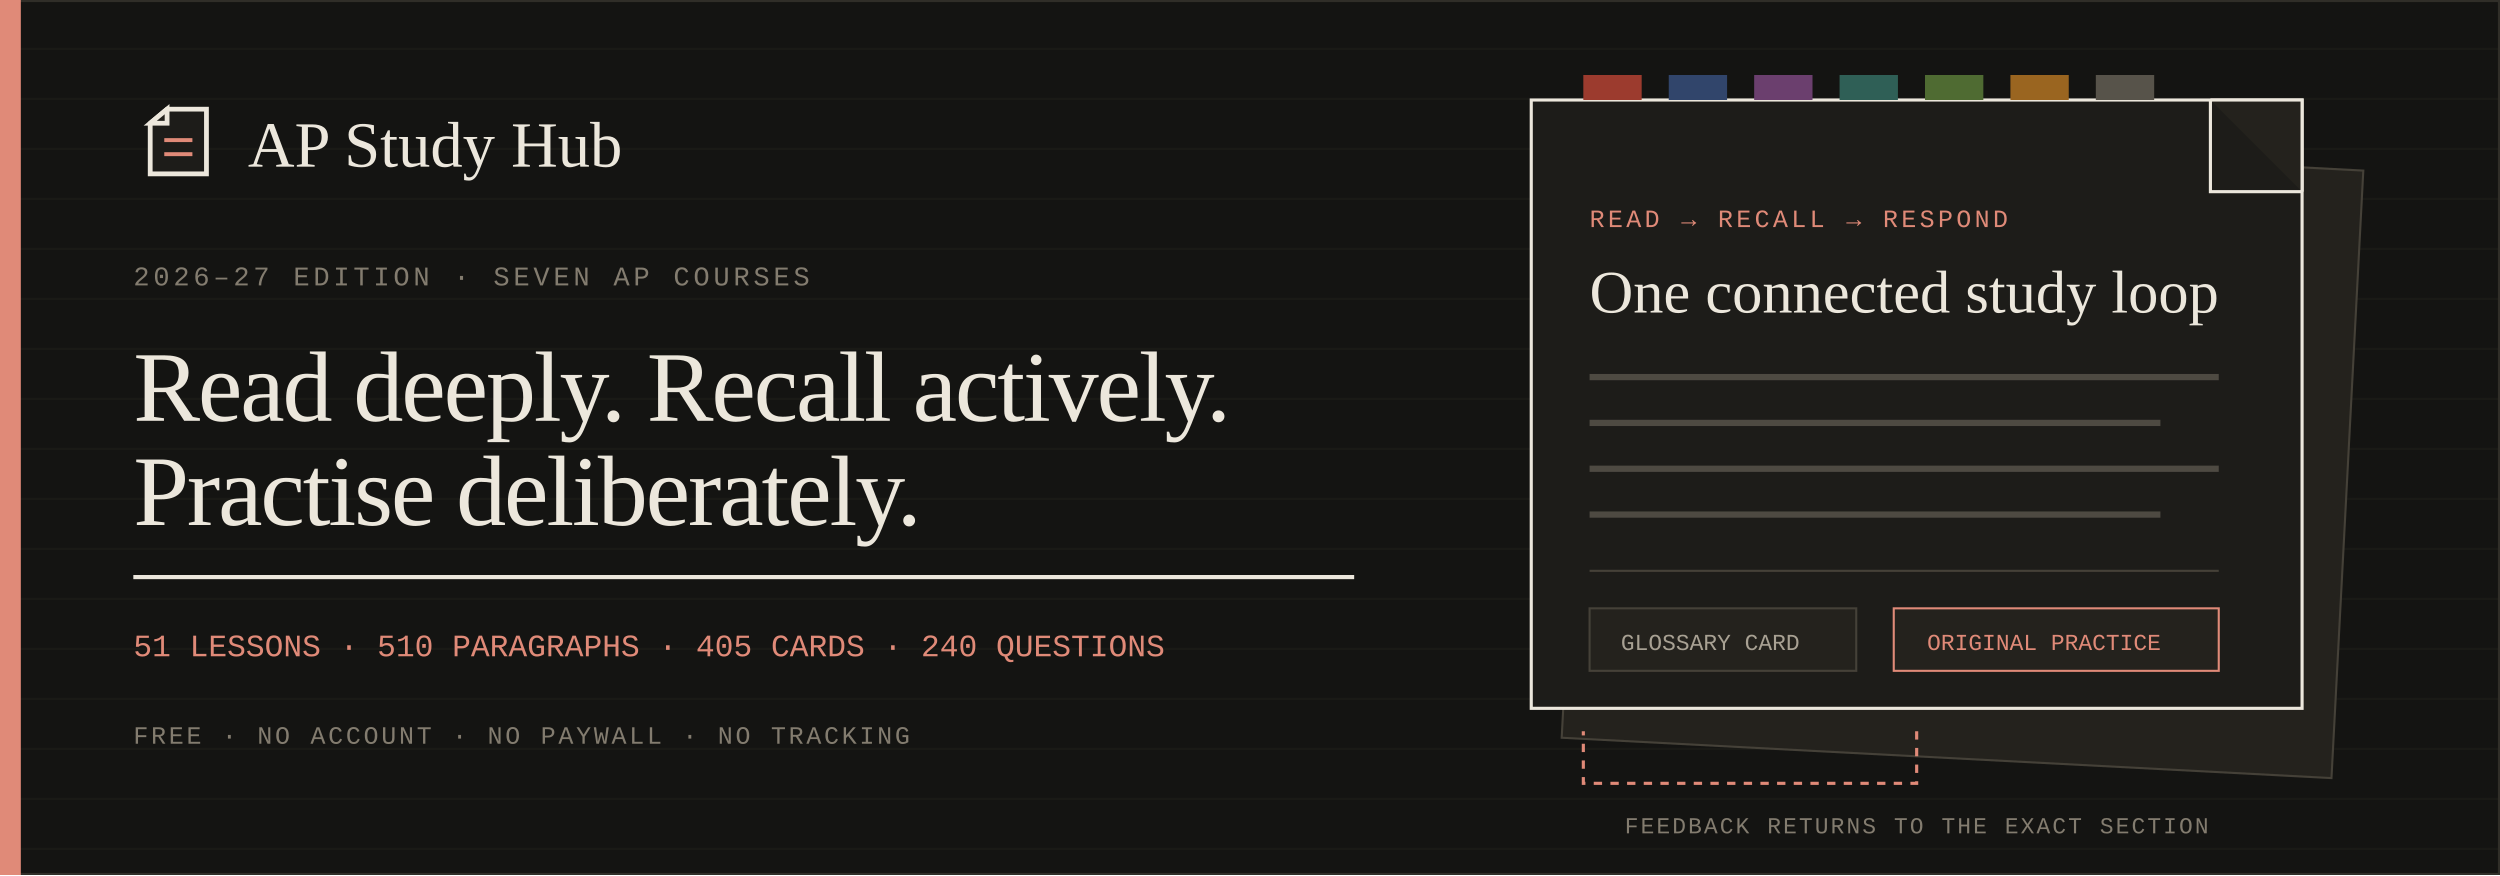
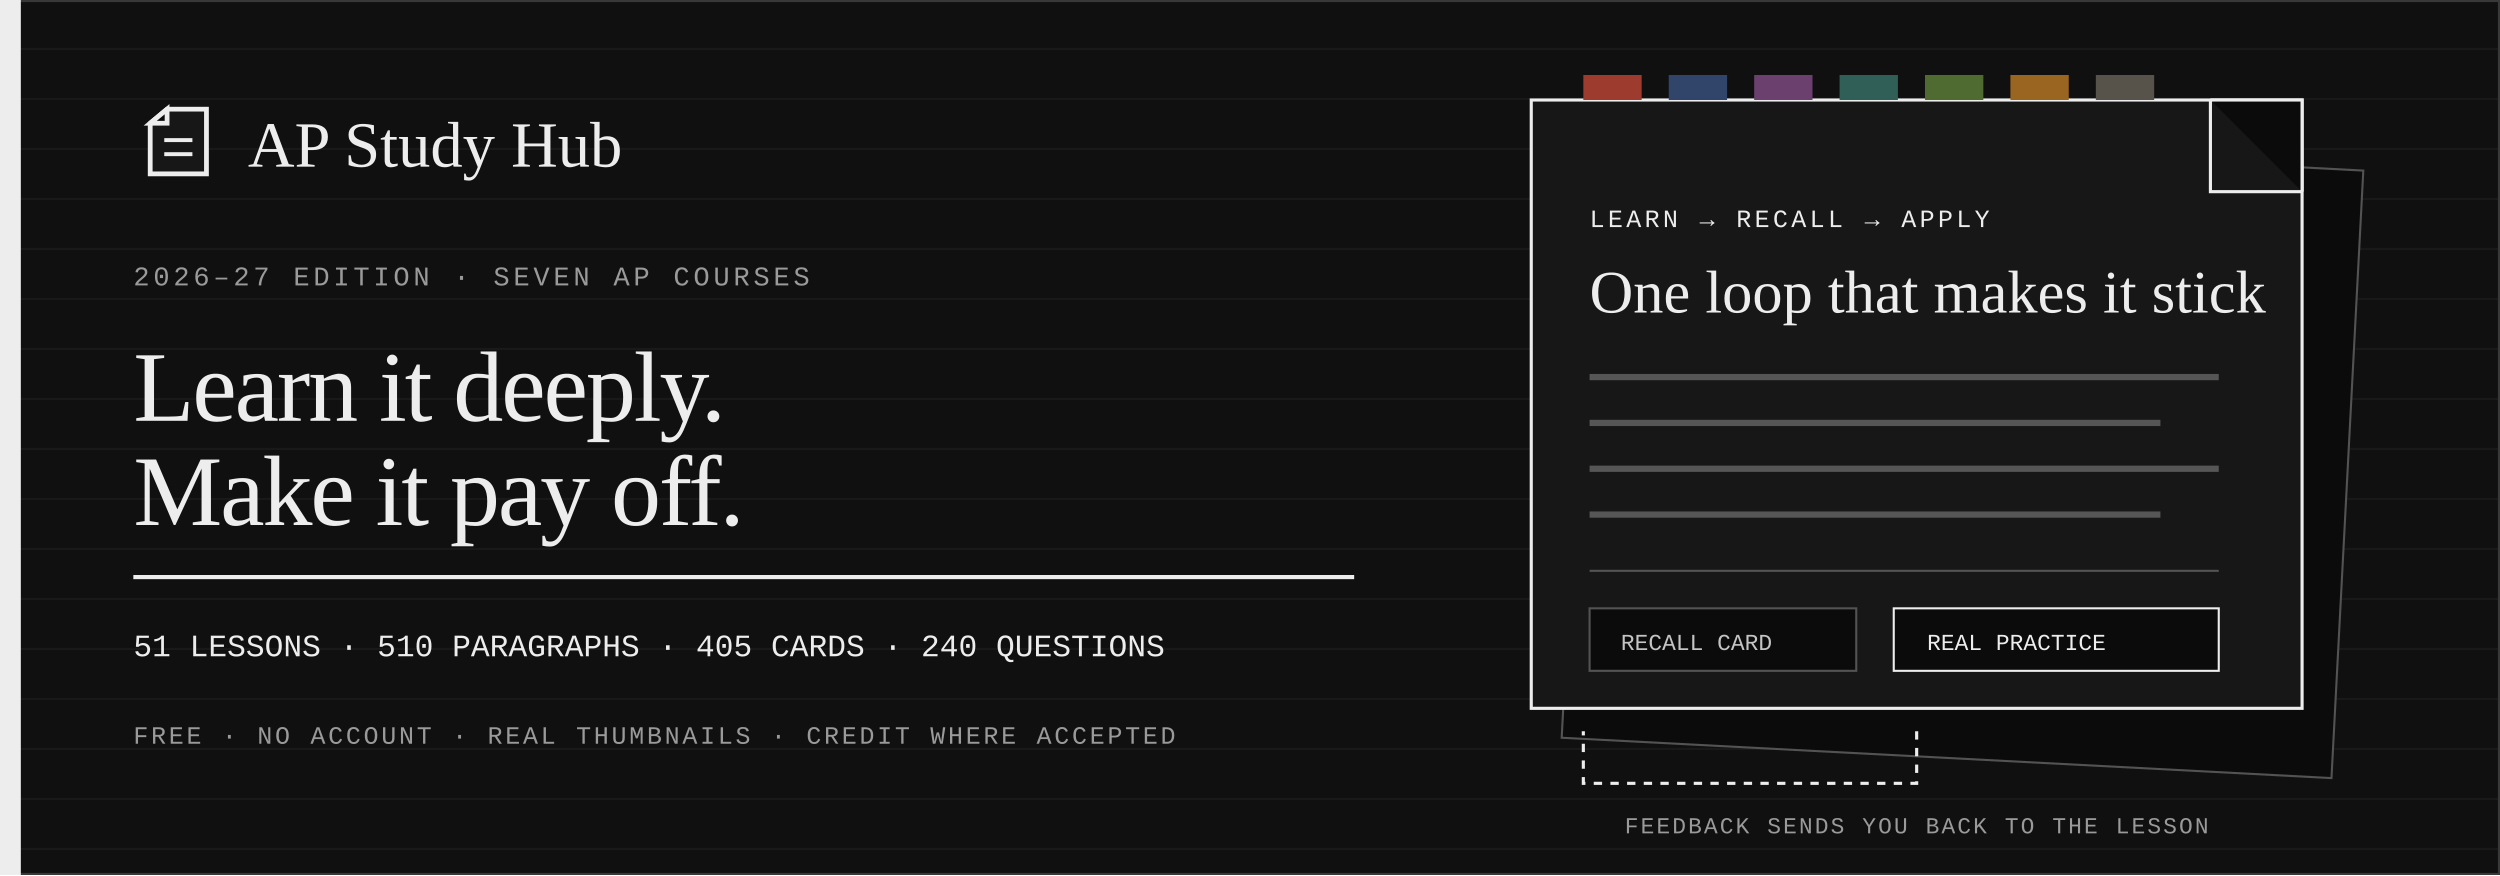
<svg xmlns="http://www.w3.org/2000/svg" viewBox="0 0 1200 420" width="1200" height="420" role="img" aria-labelledby="title desc">
  <defs>
    <pattern id="rules" width="10" height="24" patternUnits="userSpaceOnUse">
-       <path d="M0 23.5H10" stroke="#302e28" opacity="0.6" />
+       <path d="M0 23.5H10" stroke="#383838" opacity="0.6" />
    </pattern>
  </defs>
-   <rect width="1200" height="420" fill="#141412" />
+   <rect width="1200" height="420" fill="#101010" />
  <rect width="1200" height="420" fill="url(#rules)" opacity="0.35" />
-   <rect x="0.5" y="0.5" width="1199" height="419" fill="none" stroke="#302e28" />
-   <rect width="10" height="420" fill="#e08a78" />
-   <g transform="translate(64 47) scale(1.35)" fill="none" stroke="#ece7dc" stroke-width="1.7" stroke-linejoin="miter">
-     <path d="M6 27V9l6-5h14v23z" fill="#1d1c19" />
-     <path d="M12 4v5H6z" fill="#24221d" />
-     <path d="M11 15h10M11 20h10" stroke="#e08a78" stroke-width="1.4" />
+   <rect x="0.5" y="0.5" width="1199" height="419" fill="none" stroke="#383838" />
+   <rect width="10" height="420" fill="#ededed" />
+   <g transform="translate(64 47) scale(1.35)" fill="none" stroke="#ededed" stroke-width="1.7" stroke-linejoin="miter">
+     <path d="M6 27V9l6-5h14v23z" fill="#171717" />
+     <path d="M12 4v5H6z" fill="#0b0b0b" />
+     <path d="M11 15h10M11 20h10" stroke="#ededed" stroke-width="1.4" />
  </g>
-   <text x="119" y="80" font-family="Georgia, 'Iowan Old Style', 'Times New Roman', Times, serif" font-size="31" fill="#ece7dc">AP Study Hub</text>
-   <text x="64" y="137" font-family="ui-monospace, SFMono-Regular, Menlo, Consolas, 'Liberation Mono', monospace" font-size="13" letter-spacing="1.8" fill="#837c6f">2026–27 EDITION · SEVEN AP COURSES</text>
-   <text x="64" y="202" font-family="Georgia, 'Iowan Old Style', 'Times New Roman', Times, serif" font-size="48" letter-spacing="-1" fill="#ece7dc">Read deeply. Recall actively.</text>
-   <text x="64" y="252" font-family="Georgia, 'Iowan Old Style', 'Times New Roman', Times, serif" font-size="48" letter-spacing="-1" fill="#ece7dc">Practise deliberately.</text>
-   <path d="M64 277H650" stroke="#ece7dc" stroke-width="2" />
-   <text x="64" y="315" font-family="ui-monospace, SFMono-Regular, Menlo, Consolas, 'Liberation Mono', monospace" font-size="15" fill="#e08a78">51 LESSONS · 510 PARAGRAPHS · 405 CARDS · 240 QUESTIONS</text>
-   <text x="64" y="357" font-family="ui-monospace, SFMono-Regular, Menlo, Consolas, 'Liberation Mono', monospace" font-size="12" letter-spacing="1.3" fill="#837c6f">FREE · NO ACCOUNT · NO PAYWALL · NO TRACKING</text>
+   <text x="119" y="80" font-family="Georgia, 'Iowan Old Style', 'Times New Roman', Times, serif" font-size="31" fill="#ededed">AP Study Hub</text>
+   <text x="64" y="137" font-family="ui-monospace, SFMono-Regular, Menlo, Consolas, 'Liberation Mono', monospace" font-size="13" letter-spacing="1.8" fill="#9a9a9a">2026–27 EDITION · SEVEN AP COURSES</text>
+   <text x="64" y="202" font-family="Georgia, 'Iowan Old Style', 'Times New Roman', Times, serif" font-size="48" letter-spacing="-1" fill="#ededed">Learn it deeply.</text>
+   <text x="64" y="252" font-family="Georgia, 'Iowan Old Style', 'Times New Roman', Times, serif" font-size="48" letter-spacing="-1" fill="#ededed">Make it pay off.</text>
+   <path d="M64 277H650" stroke="#ededed" stroke-width="2" />
+   <text x="64" y="315" font-family="ui-monospace, SFMono-Regular, Menlo, Consolas, 'Liberation Mono', monospace" font-size="15" fill="#ededed">51 LESSONS · 510 PARAGRAPHS · 405 CARDS · 240 QUESTIONS</text>
+   <text x="64" y="357" font-family="ui-monospace, SFMono-Regular, Menlo, Consolas, 'Liberation Mono', monospace" font-size="12" letter-spacing="1.3" fill="#9a9a9a">FREE · NO ACCOUNT · REAL THUMBNAILS · CREDIT WHERE ACCEPTED</text>
  <g transform="translate(735 48)">
-     <rect x="22" y="24" width="370" height="292" fill="#24221d" stroke="#454138" transform="rotate(3 207 170)" />
-     <rect width="370" height="292" fill="#1d1c19" stroke="#ece7dc" stroke-width="1.5" />
-     <path d="M326 0h44v44" fill="#24221d" stroke="#ece7dc" stroke-width="1.5" />
-     <path d="M326 0v44h44" fill="none" stroke="#ece7dc" stroke-width="1.5" />
+     <rect x="22" y="24" width="370" height="292" fill="#0b0b0b" stroke="#535353" transform="rotate(3 207 170)" />
+     <rect width="370" height="292" fill="#171717" stroke="#ededed" stroke-width="1.5" />
+     <path d="M326 0h44v44" fill="#0b0b0b" stroke="#ededed" stroke-width="1.5" />
+     <path d="M326 0v44h44" fill="none" stroke="#ededed" stroke-width="1.5" />
    <rect x="25" y="-12" width="28" height="12" fill="#9c3b2e" />
    <rect x="66" y="-12" width="28" height="12" fill="#31456b" />
    <rect x="107" y="-12" width="28" height="12" fill="#6b3f6e" />
    <rect x="148" y="-12" width="28" height="12" fill="#2f5f56" />
    <rect x="189" y="-12" width="28" height="12" fill="#4f6b32" />
    <rect x="230" y="-12" width="28" height="12" fill="#9a6520" />
    <rect x="271" y="-12" width="28" height="12" fill="#57534a" />
-     <text x="28" y="61" font-family="ui-monospace, SFMono-Regular, Menlo, Consolas, 'Liberation Mono', monospace" font-size="12" letter-spacing="1.6" fill="#e08a78">READ → RECALL → RESPOND</text>
-     <text x="28" y="102" font-family="Georgia, 'Iowan Old Style', 'Times New Roman', Times, serif" font-size="29" fill="#ece7dc">One connected study loop</text>
-     <path d="M28 133H330" stroke="#837c6f" stroke-width="3" opacity="0.48" />
-     <path d="M28 155H302" stroke="#837c6f" stroke-width="3" opacity="0.48" />
-     <path d="M28 177H330" stroke="#837c6f" stroke-width="3" opacity="0.48" />
-     <path d="M28 199H302" stroke="#837c6f" stroke-width="3" opacity="0.48" />
-     <path d="M28 226H330" stroke="#454138" />
-     <rect x="28" y="244" width="128" height="30" fill="#24221d" stroke="#454138" />
-     <text x="43" y="264" font-family="ui-monospace, SFMono-Regular, Menlo, Consolas, 'Liberation Mono', monospace" font-size="11" fill="#a8a193">GLOSSARY CARD</text>
-     <rect x="174" y="244" width="156" height="30" fill="#24221d" stroke="#e08a78" />
-     <text x="190" y="264" font-family="ui-monospace, SFMono-Regular, Menlo, Consolas, 'Liberation Mono', monospace" font-size="11" fill="#e08a78">ORIGINAL PRACTICE</text>
-     <path d="M185 303v25H25v-25" fill="none" stroke="#e08a78" stroke-width="1.5" stroke-dasharray="4 4" />
-     <text x="185" y="352" text-anchor="middle" font-family="ui-monospace, SFMono-Regular, Menlo, Consolas, 'Liberation Mono', monospace" font-size="11" letter-spacing="1" fill="#837c6f">FEEDBACK RETURNS TO THE EXACT SECTION</text>
+     <text x="28" y="61" font-family="ui-monospace, SFMono-Regular, Menlo, Consolas, 'Liberation Mono', monospace" font-size="12" letter-spacing="1.6" fill="#ededed">LEARN → RECALL → APPLY</text>
+     <text x="28" y="102" font-family="Georgia, 'Iowan Old Style', 'Times New Roman', Times, serif" font-size="29" fill="#ededed">One loop that makes it stick</text>
+     <path d="M28 133H330" stroke="#9a9a9a" stroke-width="3" opacity="0.48" />
+     <path d="M28 155H302" stroke="#9a9a9a" stroke-width="3" opacity="0.48" />
+     <path d="M28 177H330" stroke="#9a9a9a" stroke-width="3" opacity="0.48" />
+     <path d="M28 199H302" stroke="#9a9a9a" stroke-width="3" opacity="0.48" />
+     <path d="M28 226H330" stroke="#535353" />
+     <rect x="28" y="244" width="128" height="30" fill="#0b0b0b" stroke="#535353" />
+     <text x="43" y="264" font-family="ui-monospace, SFMono-Regular, Menlo, Consolas, 'Liberation Mono', monospace" font-size="11" fill="#c4c4c4">RECALL CARD</text>
+     <rect x="174" y="244" width="156" height="30" fill="#0b0b0b" stroke="#ededed" />
+     <text x="190" y="264" font-family="ui-monospace, SFMono-Regular, Menlo, Consolas, 'Liberation Mono', monospace" font-size="11" fill="#ededed">REAL PRACTICE</text>
+     <path d="M185 303v25H25v-25" fill="none" stroke="#ededed" stroke-width="1.5" stroke-dasharray="4 4" />
+     <text x="185" y="352" text-anchor="middle" font-family="ui-monospace, SFMono-Regular, Menlo, Consolas, 'Liberation Mono', monospace" font-size="11" letter-spacing="1" fill="#9a9a9a">FEEDBACK SENDS YOU BACK TO THE LESSON</text>
  </g>
</svg>
